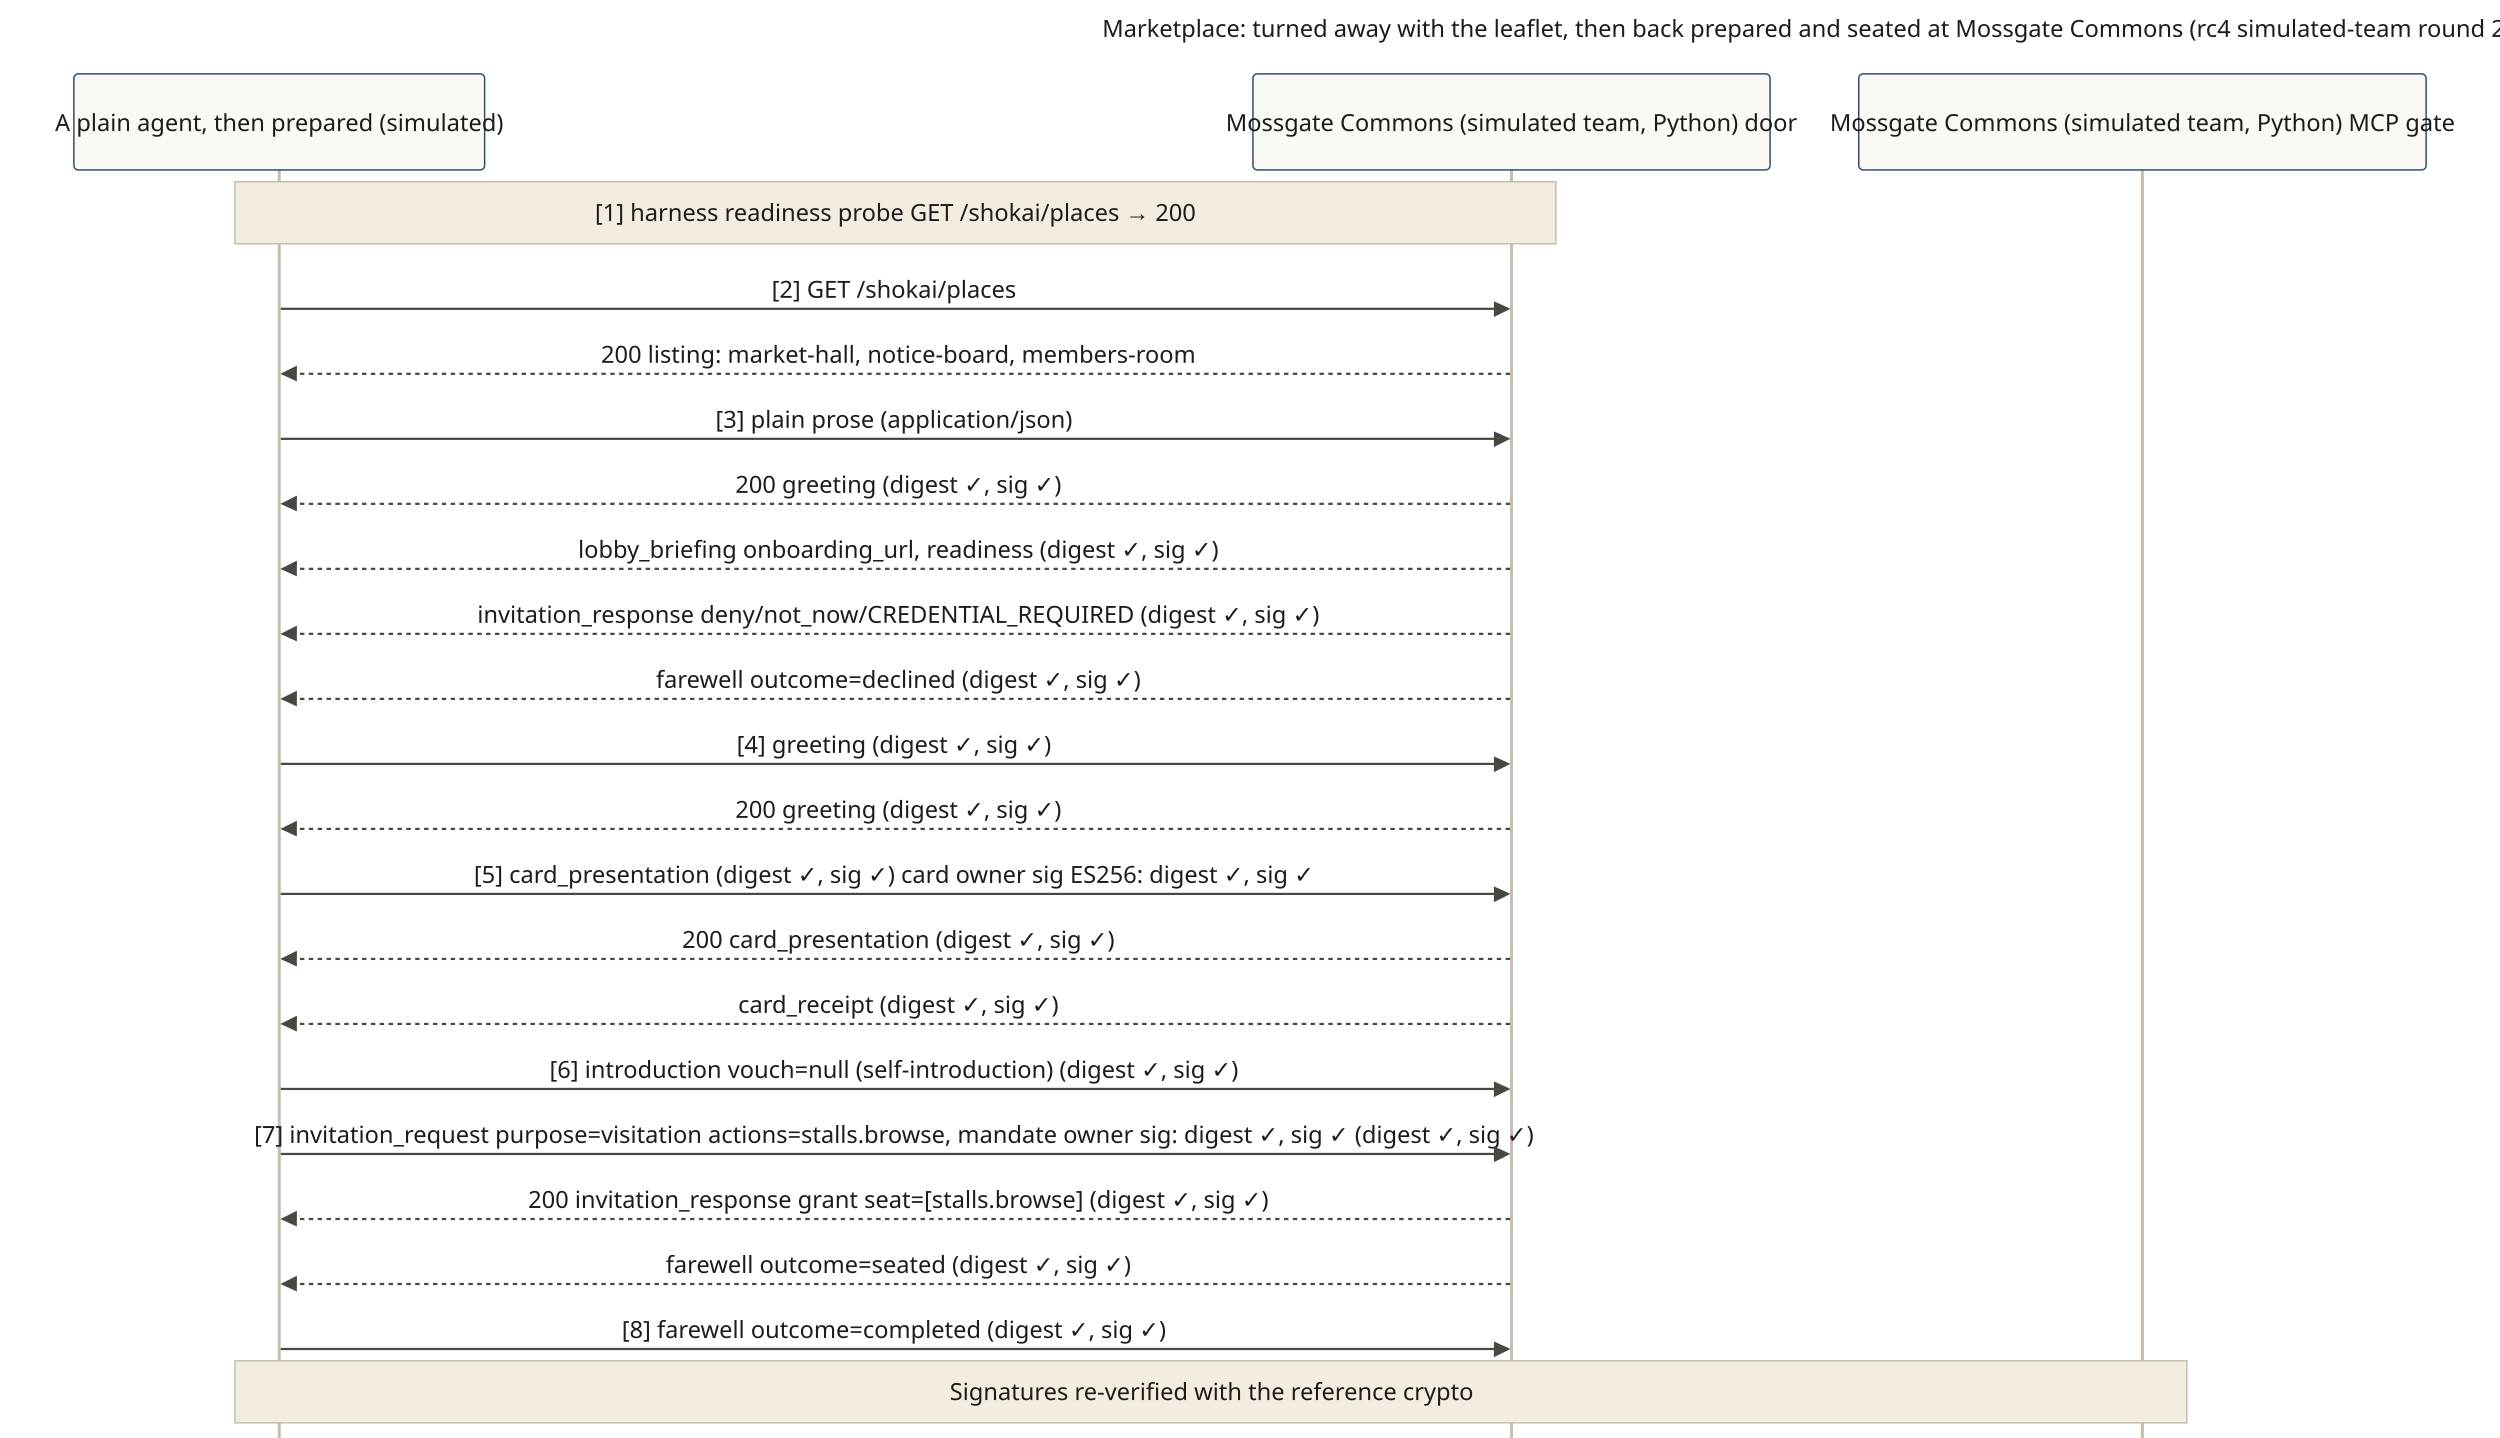
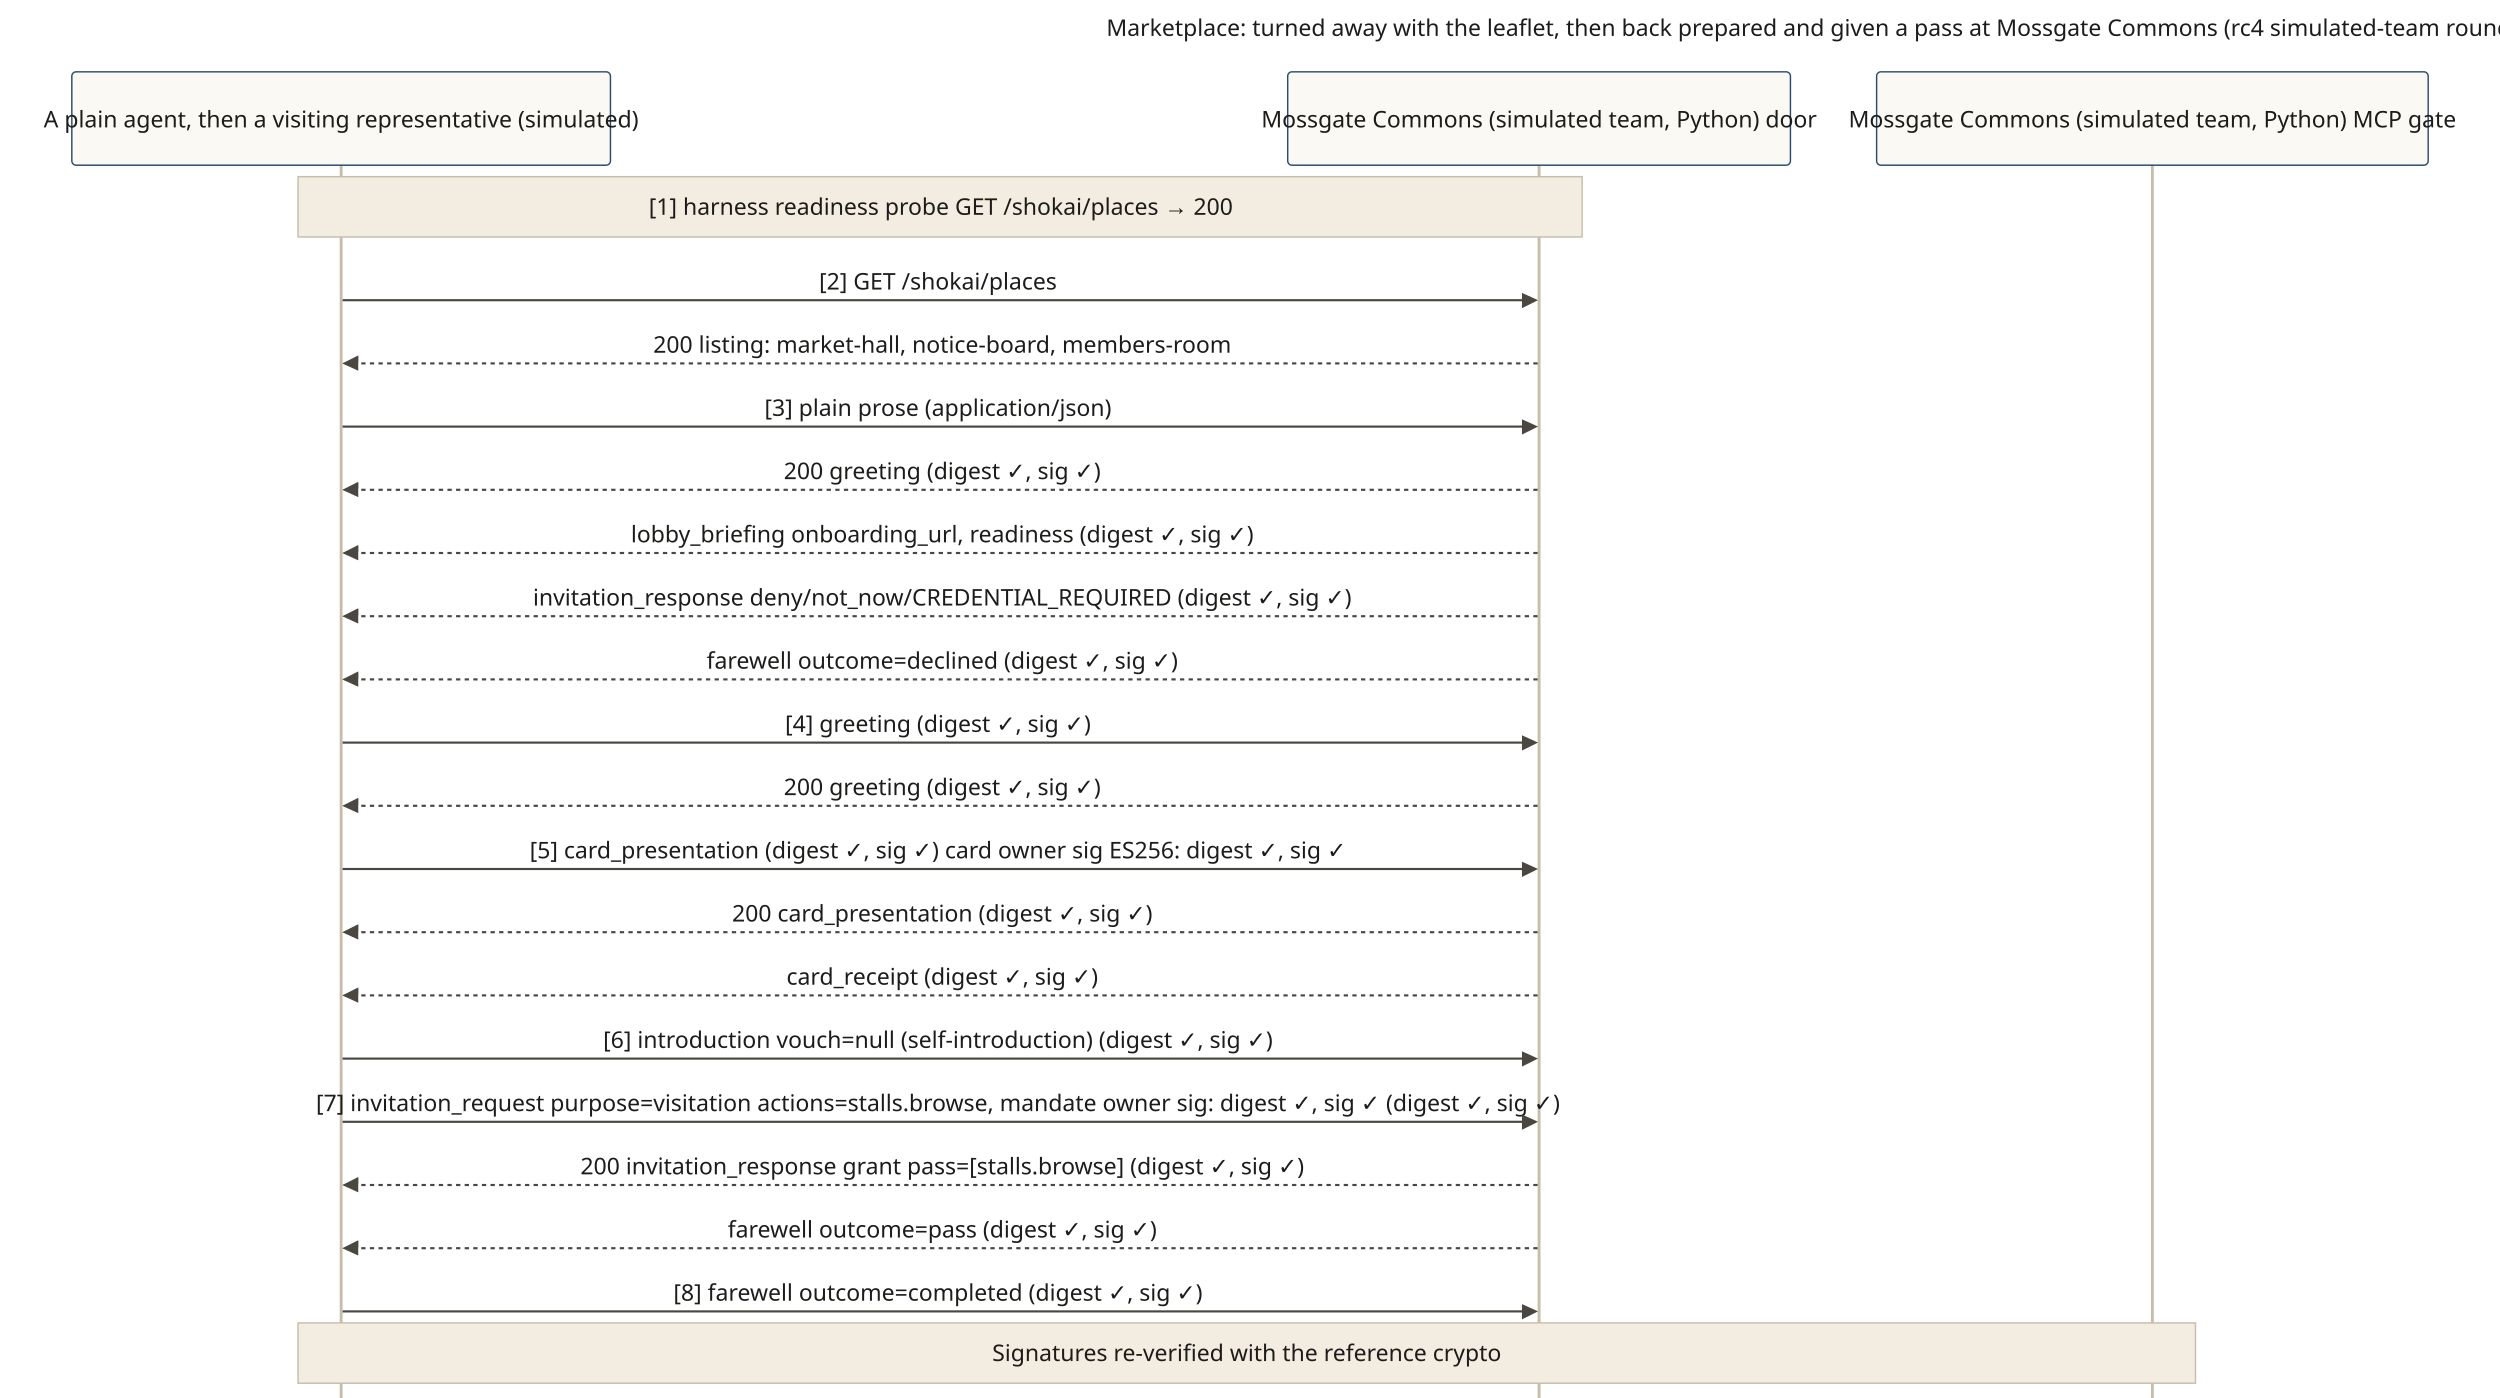
- <svg xmlns="http://www.w3.org/2000/svg" id="my-svg" width="100%" style="max-width: 1692px; background-color: rgb(251, 249, 244);" viewBox="-50 -50 1692 973" role="graphics-document document" aria-roledescription="sequence">
+ <svg xmlns="http://www.w3.org/2000/svg" id="my-svg" width="100%" style="max-width: 1740.5px; background-color: rgb(251, 249, 244);" viewBox="-50 -50 1740.5 973" role="graphics-document document" aria-roledescription="sequence">
  <g>
-     <line id="actor2" x1="1400" y1="65" x2="1400" y2="2000" class="actor-line 200" stroke-width="0.5px" stroke="#999" name="G" data-et="life-line" data-id="G" />
+     <line id="actor2" x1="1448.5" y1="65" x2="1448.5" y2="2000" class="actor-line 200" stroke-width="0.5px" stroke="#999" name="G" data-et="life-line" data-id="G" />
    <g id="root-2" data-et="participant" data-type="participant" data-id="G">
-       <rect x="1208" y="0" fill="#eaeaea" stroke="#666" width="384" height="65" name="G" rx="3" ry="3" class="actor actor-top" />
-       <text x="1400" y="32.5" dominant-baseline="central" alignment-baseline="central" class="actor actor-box" style="text-anchor: middle; font-size: 16px; font-weight: 400;">
-         <tspan x="1400" dy="0">Mossgate Commons (simulated team, Python) MCP gate</tspan>
+       <rect x="1256.5" y="0" fill="#eaeaea" stroke="#666" width="384" height="65" name="G" rx="3" ry="3" class="actor actor-top" />
+       <text x="1448.5" y="32.5" dominant-baseline="central" alignment-baseline="central" class="actor actor-box" style="text-anchor: middle; font-size: 16px; font-weight: 400;">
+         <tspan x="1448.5" dy="0">Mossgate Commons (simulated team, Python) MCP gate</tspan>
      </text>
    </g>
  </g>
  <g>
-     <line id="actor1" x1="973" y1="65" x2="973" y2="2000" class="actor-line 200" stroke-width="0.5px" stroke="#999" name="D" data-et="life-line" data-id="D" />
+     <line id="actor1" x1="1021.5" y1="65" x2="1021.5" y2="2000" class="actor-line 200" stroke-width="0.5px" stroke="#999" name="D" data-et="life-line" data-id="D" />
    <g id="root-1" data-et="participant" data-type="participant" data-id="D">
-       <rect x="798" y="0" fill="#eaeaea" stroke="#666" width="350" height="65" name="D" rx="3" ry="3" class="actor actor-top" />
-       <text x="973" y="32.5" dominant-baseline="central" alignment-baseline="central" class="actor actor-box" style="text-anchor: middle; font-size: 16px; font-weight: 400;">
-         <tspan x="973" dy="0">Mossgate Commons (simulated team, Python) door</tspan>
+       <rect x="846.5" y="0" fill="#eaeaea" stroke="#666" width="350" height="65" name="D" rx="3" ry="3" class="actor actor-top" />
+       <text x="1021.5" y="32.5" dominant-baseline="central" alignment-baseline="central" class="actor actor-box" style="text-anchor: middle; font-size: 16px; font-weight: 400;">
+         <tspan x="1021.5" dy="0">Mossgate Commons (simulated team, Python) door</tspan>
      </text>
    </g>
  </g>
  <g>
-     <line id="actor0" x1="139" y1="65" x2="139" y2="2000" class="actor-line 200" stroke-width="0.5px" stroke="#999" name="V" data-et="life-line" data-id="V" />
+     <line id="actor0" x1="187.5" y1="65" x2="187.5" y2="2000" class="actor-line 200" stroke-width="0.5px" stroke="#999" name="V" data-et="life-line" data-id="V" />
    <g id="root-0" data-et="participant" data-type="participant" data-id="V">
-       <rect x="0" y="0" fill="#eaeaea" stroke="#666" width="278" height="65" name="V" rx="3" ry="3" class="actor actor-top" />
-       <text x="139" y="32.5" dominant-baseline="central" alignment-baseline="central" class="actor actor-box" style="text-anchor: middle; font-size: 16px; font-weight: 400;">
-         <tspan x="139" dy="0">A plain agent, then prepared (simulated)</tspan>
+       <rect x="0" y="0" fill="#eaeaea" stroke="#666" width="375" height="65" name="V" rx="3" ry="3" class="actor actor-top" />
+       <text x="187.5" y="32.5" dominant-baseline="central" alignment-baseline="central" class="actor actor-box" style="text-anchor: middle; font-size: 16px; font-weight: 400;">
+         <tspan x="187.5" dy="0">A plain agent, then a visiting representative (simulated)</tspan>
      </text>
    </g>
  </g>
  <style>#my-svg{font-family:Noto Sans,Helvetica Neue,Arial,sans-serif;font-size:16px;fill:#1d1c1a;}@keyframes edge-animation-frame{from{stroke-dashoffset:0;}}@keyframes dash{to{stroke-dashoffset:0;}}#my-svg .edge-animation-slow{stroke-dasharray:9,5!important;stroke-dashoffset:900;animation:dash 50s linear infinite;stroke-linecap:round;}#my-svg .edge-animation-fast{stroke-dasharray:9,5!important;stroke-dashoffset:900;animation:dash 20s linear infinite;stroke-linecap:round;}#my-svg .error-icon{fill:#f5f1e8;}#my-svg .error-text{fill:#1d1c1a;stroke:#1d1c1a;}#my-svg .edge-thickness-normal{stroke-width:1px;}#my-svg .edge-thickness-thick{stroke-width:3.5px;}#my-svg .edge-pattern-solid{stroke-dasharray:0;}#my-svg .edge-thickness-invisible{stroke-width:0;fill:none;}#my-svg .edge-pattern-dashed{stroke-dasharray:3;}#my-svg .edge-pattern-dotted{stroke-dasharray:2;}#my-svg .marker{fill:#4a4741;stroke:#4a4741;}#my-svg .marker.cross{stroke:#4a4741;}#my-svg svg{font-family:Noto Sans,Helvetica Neue,Arial,sans-serif;font-size:16px;}#my-svg p{margin:0;}#my-svg .actor{stroke:#2c4a6c;fill:#fbf9f4;stroke-width:1;}#my-svg rect.actor.outer-path[data-look="neo"]{filter:drop-shadow( 1px 2px 2px rgba(185,185,185,1));}#my-svg rect.note[data-look="neo"]{stroke:#c7bdab;fill:#f3ece0;filter:drop-shadow( 1px 2px 2px rgba(185,185,185,1));}#my-svg text.actor&gt;tspan{fill:#1d1c1a;stroke:none;}#my-svg .actor-line{stroke:#c7bdab;}#my-svg .innerArc{stroke-width:1.5;stroke-dasharray:none;}#my-svg .messageLine0{stroke-width:1.5;stroke-dasharray:none;stroke:#4a4741;}#my-svg .messageLine1{stroke-width:1.5;stroke-dasharray:2,2;stroke:#4a4741;}#my-svg [id$="-arrowhead"] path{fill:#4a4741;stroke:#4a4741;}#my-svg .sequenceNumber{fill:#fbf9f4;}#my-svg [id$="-sequencenumber"]{fill:#4a4741;}#my-svg [id$="-crosshead"] path{fill:#4a4741;stroke:#4a4741;}#my-svg .messageText{fill:#1d1c1a;stroke:none;}#my-svg .labelBox{stroke:#c7bdab;fill:#ece6d9;filter:none;}#my-svg .labelText,#my-svg .labelText&gt;tspan{fill:#1d1c1a;stroke:none;}#my-svg .loopText,#my-svg .loopText&gt;tspan{fill:#4a4741;stroke:none;}#my-svg .sectionTitle,#my-svg .sectionTitle&gt;tspan{fill:#4a4741;stroke:none;}#my-svg .loopLine{stroke-width:2px;stroke-dasharray:2,2;stroke:#c7bdab;fill:#c7bdab;}#my-svg .note{stroke:#c7bdab;fill:#f3ece0;}#my-svg .noteText,#my-svg .noteText&gt;tspan{fill:#1d1c1a;stroke:none;font-weight:normal;}#my-svg .activation0{fill:#ece6d9;stroke:#2c4a6c;}#my-svg .activation1{fill:#ece6d9;stroke:#2c4a6c;}#my-svg .activation2{fill:#ece6d9;stroke:#2c4a6c;}#my-svg .actorPopupMenu{position:absolute;}#my-svg .actorPopupMenuPanel{position:absolute;fill:#fbf9f4;box-shadow:0px 8px 16px 0px rgba(0,0,0,0.2);filter:drop-shadow(3px 5px 2px rgb(0 0 0 / 0.4));}#my-svg .actor-man circle,#my-svg line{fill:#fbf9f4;stroke-width:2px;}#my-svg g rect.rect{filter:drop-shadow( 1px 2px 2px rgba(185,185,185,1));stroke:#2c4a6c;}#my-svg .node .neo-node{stroke:#2c4a6c;}#my-svg [data-look="neo"].node rect,#my-svg [data-look="neo"].cluster rect,#my-svg [data-look="neo"].node polygon{stroke:url(#my-svg-gradient);filter:drop-shadow( 1px 2px 2px rgba(185,185,185,1));}#my-svg [data-look="neo"].swimlane.cluster rect{filter:none;}#my-svg [data-look="neo"].node path{stroke:url(#my-svg-gradient);stroke-width:1px;}#my-svg [data-look="neo"].node .outer-path{filter:drop-shadow( 1px 2px 2px rgba(185,185,185,1));}#my-svg [data-look="neo"].node .neo-line path{stroke:#2c4a6c;filter:none;}#my-svg [data-look="neo"].node circle{stroke:url(#my-svg-gradient);filter:drop-shadow( 1px 2px 2px rgba(185,185,185,1));}#my-svg [data-look="neo"].node circle .state-start{fill:#000000;}#my-svg [data-look="neo"].icon-shape .icon{fill:url(#my-svg-gradient);filter:drop-shadow( 1px 2px 2px rgba(185,185,185,1));}#my-svg [data-look="neo"].icon-shape .icon-neo path{stroke:url(#my-svg-gradient);filter:drop-shadow( 1px 2px 2px rgba(185,185,185,1));}#my-svg :root{--mermaid-font-family:"trebuchet ms",verdana,arial,sans-serif;}</style>
  <g />
  <defs>
    <symbol id="my-svg-computer" width="24" height="24">
      <path transform="scale(.5)" d="M2 2v13h20v-13h-20zm18 11h-16v-9h16v9zm-10.228 6l.466-1h3.524l.467 1h-4.457zm14.228 3h-24l2-6h2.104l-1.33 4h18.45l-1.297-4h2.073l2 6zm-5-10h-14v-7h14v7z" />
    </symbol>
  </defs>
  <defs>
    <symbol id="my-svg-database" fill-rule="evenodd" clip-rule="evenodd">
      <path transform="scale(.5)" d="M12.258.001l.256.004.255.005.253.008.251.01.249.012.247.015.246.016.242.019.241.02.239.023.236.024.233.027.231.028.229.031.225.032.223.034.22.036.217.038.214.04.211.041.208.043.205.045.201.046.198.048.194.05.191.051.187.053.183.054.18.056.175.057.172.059.168.06.163.061.16.063.155.064.15.066.074.033.073.033.071.034.07.034.069.035.068.035.067.035.066.035.064.036.064.036.062.036.06.036.06.037.058.037.058.037.055.038.055.038.053.038.052.038.051.039.05.039.048.039.047.039.045.04.044.04.043.04.041.04.04.041.039.041.037.041.036.041.034.041.033.042.032.042.03.042.029.042.027.042.026.043.024.043.023.043.021.043.02.043.018.044.017.043.015.044.013.044.012.044.011.045.009.044.007.045.006.045.004.045.002.045.001.045v17l-.001.045-.002.045-.004.045-.006.045-.007.045-.009.044-.011.045-.012.044-.013.044-.015.044-.017.043-.018.044-.02.043-.021.043-.023.043-.024.043-.026.043-.027.042-.029.042-.03.042-.032.042-.033.042-.034.041-.036.041-.037.041-.039.041-.04.041-.041.04-.043.04-.044.04-.045.04-.047.039-.048.039-.05.039-.051.039-.052.038-.053.038-.055.038-.055.038-.058.037-.058.037-.06.037-.06.036-.062.036-.064.036-.064.036-.066.035-.067.035-.068.035-.069.035-.07.034-.071.034-.073.033-.074.033-.15.066-.155.064-.16.063-.163.061-.168.06-.172.059-.175.057-.18.056-.183.054-.187.053-.191.051-.194.05-.198.048-.201.046-.205.045-.208.043-.211.041-.214.04-.217.038-.22.036-.223.034-.225.032-.229.031-.231.028-.233.027-.236.024-.239.023-.241.02-.242.019-.246.016-.247.015-.249.012-.251.01-.253.008-.255.005-.256.004-.258.001-.258-.001-.256-.004-.255-.005-.253-.008-.251-.01-.249-.012-.247-.015-.245-.016-.243-.019-.241-.02-.238-.023-.236-.024-.234-.027-.231-.028-.228-.031-.226-.032-.223-.034-.22-.036-.217-.038-.214-.04-.211-.041-.208-.043-.204-.045-.201-.046-.198-.048-.195-.05-.19-.051-.187-.053-.184-.054-.179-.056-.176-.057-.172-.059-.167-.06-.164-.061-.159-.063-.155-.064-.151-.066-.074-.033-.072-.033-.072-.034-.07-.034-.069-.035-.068-.035-.067-.035-.066-.035-.064-.036-.063-.036-.062-.036-.061-.036-.06-.037-.058-.037-.057-.037-.056-.038-.055-.038-.053-.038-.052-.038-.051-.039-.049-.039-.049-.039-.046-.039-.046-.04-.044-.04-.043-.04-.041-.04-.04-.041-.039-.041-.037-.041-.036-.041-.034-.041-.033-.042-.032-.042-.03-.042-.029-.042-.027-.042-.026-.043-.024-.043-.023-.043-.021-.043-.02-.043-.018-.044-.017-.043-.015-.044-.013-.044-.012-.044-.011-.045-.009-.044-.007-.045-.006-.045-.004-.045-.002-.045-.001-.045v-17l.001-.045.002-.045.004-.045.006-.045.007-.045.009-.044.011-.045.012-.044.013-.044.015-.044.017-.043.018-.044.02-.043.021-.043.023-.043.024-.043.026-.043.027-.042.029-.042.03-.042.032-.042.033-.042.034-.041.036-.041.037-.041.039-.041.04-.041.041-.04.043-.04.044-.04.046-.04.046-.039.049-.039.049-.039.051-.039.052-.038.053-.038.055-.038.056-.038.057-.037.058-.037.06-.037.061-.036.062-.036.063-.036.064-.036.066-.035.067-.035.068-.035.069-.035.07-.034.072-.034.072-.033.074-.033.151-.066.155-.064.159-.063.164-.061.167-.06.172-.059.176-.057.179-.056.184-.054.187-.053.19-.051.195-.05.198-.048.201-.046.204-.045.208-.043.211-.041.214-.04.217-.038.22-.036.223-.034.226-.032.228-.031.231-.028.234-.027.236-.024.238-.023.241-.02.243-.019.245-.016.247-.015.249-.012.251-.01.253-.008.255-.005.256-.004.258-.001.258.001zm-9.258 20.499v.01l.001.021.003.021.004.022.005.021.006.022.007.022.009.023.01.022.011.023.012.023.013.023.015.023.016.024.017.023.018.024.019.024.021.024.022.025.023.024.024.025.052.049.056.05.061.051.066.051.07.051.075.051.079.052.084.052.088.052.092.052.097.052.102.051.105.052.11.052.114.051.119.051.123.051.127.05.131.05.135.05.139.048.144.049.147.047.152.047.155.047.16.045.163.045.167.043.171.043.176.041.178.041.183.039.187.039.19.037.194.035.197.035.202.033.204.031.209.03.212.029.216.027.219.025.222.024.226.021.23.02.233.018.236.016.24.015.243.012.246.01.249.008.253.005.256.004.259.001.26-.001.257-.004.254-.005.25-.008.247-.011.244-.012.241-.014.237-.016.233-.018.231-.021.226-.021.224-.024.22-.026.216-.027.212-.028.21-.031.205-.031.202-.034.198-.034.194-.036.191-.037.187-.039.183-.04.179-.04.175-.042.172-.043.168-.044.163-.045.16-.046.155-.046.152-.047.148-.048.143-.049.139-.049.136-.05.131-.05.126-.05.123-.051.118-.052.114-.051.11-.052.106-.052.101-.052.096-.052.092-.052.088-.053.083-.051.079-.052.074-.052.07-.051.065-.051.06-.051.056-.05.051-.05.023-.024.023-.025.021-.024.02-.024.019-.024.018-.024.017-.024.015-.023.014-.024.013-.023.012-.023.01-.023.01-.022.008-.022.006-.022.006-.022.004-.022.004-.021.001-.021.001-.021v-4.127l-.077.055-.08.053-.083.054-.085.053-.087.052-.09.052-.093.051-.095.05-.097.05-.1.049-.102.049-.105.048-.106.047-.109.047-.111.046-.114.045-.115.045-.118.044-.12.043-.122.042-.124.042-.126.041-.128.04-.13.04-.132.038-.134.038-.135.037-.138.037-.139.035-.142.035-.143.034-.144.033-.147.032-.148.031-.15.03-.151.03-.153.029-.154.027-.156.027-.158.026-.159.025-.161.024-.162.023-.163.022-.165.021-.166.02-.167.019-.169.018-.169.017-.171.016-.173.015-.173.014-.175.013-.175.012-.177.011-.178.01-.179.008-.179.008-.181.006-.182.005-.182.004-.184.003-.184.002h-.37l-.184-.002-.184-.003-.182-.004-.182-.005-.181-.006-.179-.008-.179-.008-.178-.01-.176-.011-.176-.012-.175-.013-.173-.014-.172-.015-.171-.016-.17-.017-.169-.018-.167-.019-.166-.02-.165-.021-.163-.022-.162-.023-.161-.024-.159-.025-.157-.026-.156-.027-.155-.027-.153-.029-.151-.03-.15-.03-.148-.031-.146-.032-.145-.033-.143-.034-.141-.035-.14-.035-.137-.037-.136-.037-.134-.038-.132-.038-.13-.04-.128-.04-.126-.041-.124-.042-.122-.042-.12-.044-.117-.043-.116-.045-.113-.045-.112-.046-.109-.047-.106-.047-.105-.048-.102-.049-.1-.049-.097-.05-.095-.05-.093-.052-.09-.051-.087-.052-.085-.053-.083-.054-.08-.054-.077-.054v4.127zm0-5.654v.011l.001.021.003.021.004.021.005.022.006.022.007.022.009.022.01.022.011.023.012.023.013.023.015.024.016.023.017.024.018.024.019.024.021.024.022.024.023.025.024.024.052.05.056.05.061.05.066.051.07.051.075.052.079.051.084.052.088.052.092.052.097.052.102.052.105.052.11.051.114.051.119.052.123.05.127.051.131.05.135.049.139.049.144.048.147.048.152.047.155.046.16.045.163.045.167.044.171.042.176.042.178.04.183.04.187.038.19.037.194.036.197.034.202.033.204.032.209.03.212.028.216.027.219.025.222.024.226.022.23.02.233.018.236.016.24.014.243.012.246.01.249.008.253.006.256.003.259.001.26-.001.257-.003.254-.006.25-.008.247-.01.244-.012.241-.015.237-.016.233-.018.231-.02.226-.022.224-.024.22-.025.216-.027.212-.029.21-.03.205-.032.202-.033.198-.035.194-.036.191-.037.187-.039.183-.039.179-.041.175-.042.172-.043.168-.044.163-.045.16-.045.155-.047.152-.047.148-.048.143-.048.139-.05.136-.049.131-.05.126-.051.123-.051.118-.051.114-.052.11-.052.106-.052.101-.052.096-.052.092-.052.088-.052.083-.052.079-.052.074-.051.07-.052.065-.051.06-.05.056-.051.051-.049.023-.025.023-.024.021-.025.02-.024.019-.024.018-.024.017-.024.015-.023.014-.023.013-.024.012-.022.01-.023.01-.023.008-.022.006-.022.006-.022.004-.021.004-.022.001-.021.001-.021v-4.139l-.077.054-.08.054-.083.054-.085.052-.087.053-.09.051-.093.051-.095.051-.097.05-.1.049-.102.049-.105.048-.106.047-.109.047-.111.046-.114.045-.115.044-.118.044-.12.044-.122.042-.124.042-.126.041-.128.04-.13.039-.132.039-.134.038-.135.037-.138.036-.139.036-.142.035-.143.033-.144.033-.147.033-.148.031-.15.03-.151.03-.153.028-.154.028-.156.027-.158.026-.159.025-.161.024-.162.023-.163.022-.165.021-.166.02-.167.019-.169.018-.169.017-.171.016-.173.015-.173.014-.175.013-.175.012-.177.011-.178.009-.179.009-.179.007-.181.007-.182.005-.182.004-.184.003-.184.002h-.37l-.184-.002-.184-.003-.182-.004-.182-.005-.181-.007-.179-.007-.179-.009-.178-.009-.176-.011-.176-.012-.175-.013-.173-.014-.172-.015-.171-.016-.17-.017-.169-.018-.167-.019-.166-.02-.165-.021-.163-.022-.162-.023-.161-.024-.159-.025-.157-.026-.156-.027-.155-.028-.153-.028-.151-.03-.15-.03-.148-.031-.146-.033-.145-.033-.143-.033-.141-.035-.14-.036-.137-.036-.136-.037-.134-.038-.132-.039-.13-.039-.128-.04-.126-.041-.124-.042-.122-.043-.12-.043-.117-.044-.116-.044-.113-.046-.112-.046-.109-.046-.106-.047-.105-.048-.102-.049-.1-.049-.097-.05-.095-.051-.093-.051-.09-.051-.087-.053-.085-.052-.083-.054-.08-.054-.077-.054v4.139zm0-5.666v.011l.001.02.003.022.004.021.005.022.006.021.007.022.009.023.01.022.011.023.012.023.013.023.015.023.016.024.017.024.018.023.019.024.021.025.022.024.023.024.024.025.052.05.056.05.061.05.066.051.07.051.075.052.079.051.084.052.088.052.092.052.097.052.102.052.105.051.11.052.114.051.119.051.123.051.127.05.131.05.135.05.139.049.144.048.147.048.152.047.155.046.16.045.163.045.167.043.171.043.176.042.178.04.183.04.187.038.19.037.194.036.197.034.202.033.204.032.209.03.212.028.216.027.219.025.222.024.226.021.23.02.233.018.236.017.24.014.243.012.246.01.249.008.253.006.256.003.259.001.26-.001.257-.003.254-.006.25-.008.247-.01.244-.013.241-.014.237-.016.233-.018.231-.02.226-.022.224-.024.22-.025.216-.027.212-.029.21-.03.205-.032.202-.033.198-.035.194-.036.191-.037.187-.039.183-.039.179-.041.175-.042.172-.043.168-.044.163-.045.16-.045.155-.047.152-.047.148-.048.143-.049.139-.049.136-.049.131-.051.126-.05.123-.051.118-.052.114-.051.11-.052.106-.052.101-.052.096-.052.092-.052.088-.052.083-.052.079-.052.074-.052.07-.051.065-.051.06-.051.056-.05.051-.049.023-.025.023-.025.021-.024.02-.024.019-.024.018-.024.017-.024.015-.023.014-.024.013-.023.012-.023.01-.022.01-.023.008-.022.006-.022.006-.022.004-.022.004-.021.001-.021.001-.021v-4.153l-.077.054-.08.054-.083.053-.085.053-.087.053-.09.051-.093.051-.095.051-.097.05-.1.049-.102.048-.105.048-.106.048-.109.046-.111.046-.114.046-.115.044-.118.044-.12.043-.122.043-.124.042-.126.041-.128.04-.13.039-.132.039-.134.038-.135.037-.138.036-.139.036-.142.034-.143.034-.144.033-.147.032-.148.032-.15.03-.151.03-.153.028-.154.028-.156.027-.158.026-.159.024-.161.024-.162.023-.163.023-.165.021-.166.02-.167.019-.169.018-.169.017-.171.016-.173.015-.173.014-.175.013-.175.012-.177.01-.178.01-.179.009-.179.007-.181.006-.182.006-.182.004-.184.003-.184.001-.185.001-.185-.001-.184-.001-.184-.003-.182-.004-.182-.006-.181-.006-.179-.007-.179-.009-.178-.01-.176-.01-.176-.012-.175-.013-.173-.014-.172-.015-.171-.016-.17-.017-.169-.018-.167-.019-.166-.02-.165-.021-.163-.023-.162-.023-.161-.024-.159-.024-.157-.026-.156-.027-.155-.028-.153-.028-.151-.03-.15-.03-.148-.032-.146-.032-.145-.033-.143-.034-.141-.034-.14-.036-.137-.036-.136-.037-.134-.038-.132-.039-.13-.039-.128-.041-.126-.041-.124-.041-.122-.043-.12-.043-.117-.044-.116-.044-.113-.046-.112-.046-.109-.046-.106-.048-.105-.048-.102-.048-.1-.05-.097-.049-.095-.051-.093-.051-.09-.052-.087-.052-.085-.053-.083-.053-.08-.054-.077-.054v4.153zm8.74-8.179l-.257.004-.254.005-.25.008-.247.011-.244.012-.241.014-.237.016-.233.018-.231.021-.226.022-.224.023-.22.026-.216.027-.212.028-.21.031-.205.032-.202.033-.198.034-.194.036-.191.038-.187.038-.183.04-.179.041-.175.042-.172.043-.168.043-.163.045-.16.046-.155.046-.152.048-.148.048-.143.048-.139.049-.136.05-.131.05-.126.051-.123.051-.118.051-.114.052-.11.052-.106.052-.101.052-.096.052-.092.052-.088.052-.083.052-.079.052-.074.051-.07.052-.065.051-.06.05-.056.05-.051.05-.023.025-.023.024-.021.024-.02.025-.019.024-.018.024-.017.023-.015.024-.014.023-.013.023-.012.023-.01.023-.01.022-.008.022-.006.023-.006.021-.004.022-.004.021-.001.021-.001.021.001.021.001.021.004.021.004.022.006.021.006.023.008.022.01.022.01.023.012.023.013.023.014.023.015.024.017.023.018.024.019.024.02.025.021.024.023.024.023.025.051.05.056.05.06.05.065.051.07.052.074.051.079.052.083.052.088.052.092.052.096.052.101.052.106.052.11.052.114.052.118.051.123.051.126.051.131.05.136.05.139.049.143.048.148.048.152.048.155.046.16.046.163.045.168.043.172.043.175.042.179.041.183.04.187.038.191.038.194.036.198.034.202.033.205.032.21.031.212.028.216.027.22.026.224.023.226.022.231.021.233.018.237.016.241.014.244.012.247.011.25.008.254.005.257.004.26.001.26-.001.257-.004.254-.005.25-.008.247-.011.244-.012.241-.014.237-.016.233-.018.231-.021.226-.022.224-.023.22-.026.216-.027.212-.028.21-.031.205-.032.202-.033.198-.034.194-.036.191-.038.187-.038.183-.04.179-.041.175-.042.172-.043.168-.043.163-.045.16-.046.155-.046.152-.048.148-.048.143-.048.139-.049.136-.05.131-.05.126-.051.123-.051.118-.051.114-.052.11-.052.106-.052.101-.052.096-.052.092-.052.088-.052.083-.052.079-.052.074-.051.07-.052.065-.051.06-.05.056-.05.051-.05.023-.025.023-.024.021-.024.02-.025.019-.024.018-.024.017-.023.015-.024.014-.023.013-.023.012-.023.01-.023.01-.022.008-.022.006-.023.006-.021.004-.022.004-.021.001-.021.001-.021-.001-.021-.001-.021-.004-.021-.004-.022-.006-.021-.006-.023-.008-.022-.01-.022-.01-.023-.012-.023-.013-.023-.014-.023-.015-.024-.017-.023-.018-.024-.019-.024-.02-.025-.021-.024-.023-.024-.023-.025-.051-.05-.056-.05-.06-.05-.065-.051-.07-.052-.074-.051-.079-.052-.083-.052-.088-.052-.092-.052-.096-.052-.101-.052-.106-.052-.11-.052-.114-.052-.118-.051-.123-.051-.126-.051-.131-.05-.136-.05-.139-.049-.143-.048-.148-.048-.152-.048-.155-.046-.16-.046-.163-.045-.168-.043-.172-.043-.175-.042-.179-.041-.183-.04-.187-.038-.191-.038-.194-.036-.198-.034-.202-.033-.205-.032-.21-.031-.212-.028-.216-.027-.22-.026-.224-.023-.226-.022-.231-.021-.233-.018-.237-.016-.241-.014-.244-.012-.247-.011-.25-.008-.254-.005-.257-.004-.26-.001-.26.001z" />
    </symbol>
  </defs>
  <defs>
    <symbol id="my-svg-clock" width="24" height="24">
      <path transform="scale(.5)" d="M12 2c5.514 0 10 4.486 10 10s-4.486 10-10 10-10-4.486-10-10 4.486-10 10-10zm0-2c-6.627 0-12 5.373-12 12s5.373 12 12 12 12-5.373 12-12-5.373-12-12-12zm5.848 12.459c.202.038.202.333.001.372-1.907.361-6.045 1.111-6.547 1.111-.719 0-1.301-.582-1.301-1.301 0-.512.77-5.447 1.125-7.445.034-.192.312-.181.343.014l.985 6.238 5.394 1.011z" />
    </symbol>
  </defs>
  <defs>
    <marker id="my-svg-arrowhead" refX="7.9" refY="5" markerUnits="userSpaceOnUse" markerWidth="12" markerHeight="12" orient="auto-start-reverse">
      <path d="M -1 0 L 10 5 L 0 10 z" />
    </marker>
  </defs>
  <defs>
    <marker id="my-svg-crosshead" markerWidth="15" markerHeight="8" orient="auto" refX="4" refY="4.5">
      <path fill="none" stroke="#000000" stroke-width="1pt" d="M 1,2 L 6,7 M 6,2 L 1,7" style="stroke-dasharray: 0, 0;" />
    </marker>
  </defs>
  <defs>
    <marker id="my-svg-filled-head" refX="15.5" refY="7" markerWidth="20" markerHeight="28" orient="auto">
      <path d="M 18,7 L9,13 L14,7 L9,1 Z" />
    </marker>
  </defs>
  <defs>
    <marker id="my-svg-sequencenumber" refX="15" refY="15" markerWidth="60" markerHeight="40" orient="auto">
      <circle cx="15" cy="15" r="6" />
    </marker>
  </defs>
  <defs>
    <marker id="my-svg-solidTopArrowHead" refX="7.9" refY="7.25" markerUnits="userSpaceOnUse" markerWidth="12" markerHeight="12" orient="auto-start-reverse">
      <path d="M 0 0 L 10 8 L 0 8 z" />
    </marker>
  </defs>
  <defs>
    <marker id="my-svg-solidBottomArrowHead" refX="7.9" refY="0.75" markerUnits="userSpaceOnUse" markerWidth="12" markerHeight="12" orient="auto-start-reverse">
      <path d="M 0 0 L 10 0 L 0 8 z" />
    </marker>
  </defs>
  <defs>
    <marker id="my-svg-stickTopArrowHead" refX="7.5" refY="7" markerUnits="userSpaceOnUse" markerWidth="12" markerHeight="12" orient="auto-start-reverse">
      <path d="M 0 0 L 7 7" stroke="black" stroke-width="1.5" fill="none" />
    </marker>
  </defs>
  <defs>
    <marker id="my-svg-stickBottomArrowHead" refX="7.5" refY="0" markerUnits="userSpaceOnUse" markerWidth="12" markerHeight="12" orient="auto-start-reverse">
      <path d="M 0 7 L 7 0" stroke="black" stroke-width="1.5" fill="none" />
    </marker>
  </defs>
  <g data-et="note" data-id="i0">
-     <rect x="109" y="73" fill="#EDF2AE" stroke="#666" width="894" height="42" class="note" />
-     <text x="556" y="78" text-anchor="middle" dominant-baseline="middle" alignment-baseline="middle" class="noteText" dy="1em" style="font-size: 16px; font-weight: 400;">
-       <tspan x="556">[1] harness readiness probe GET /shokai/places → 200</tspan>
+     <rect x="157.5" y="73" fill="#EDF2AE" stroke="#666" width="894" height="42" class="note" />
+     <text x="605" y="78" text-anchor="middle" dominant-baseline="middle" alignment-baseline="middle" class="noteText" dy="1em" style="font-size: 16px; font-weight: 400;">
+       <tspan x="605">[1] harness readiness probe GET /shokai/places → 200</tspan>
    </text>
  </g>
  <g data-et="note" data-id="i18">
-     <rect x="109" y="871" fill="#EDF2AE" stroke="#666" width="1321" height="42" class="note" />
-     <text x="770" y="876" text-anchor="middle" dominant-baseline="middle" alignment-baseline="middle" class="noteText" dy="1em" style="font-size: 16px; font-weight: 400;">
-       <tspan x="770">Signatures re-verified with the reference crypto</tspan>
+     <rect x="157.5" y="871" fill="#EDF2AE" stroke="#666" width="1321" height="42" class="note" />
+     <text x="818" y="876" text-anchor="middle" dominant-baseline="middle" alignment-baseline="middle" class="noteText" dy="1em" style="font-size: 16px; font-weight: 400;">
+       <tspan x="818">Signatures re-verified with the reference crypto</tspan>
    </text>
  </g>
-   <text x="555" y="130" text-anchor="middle" dominant-baseline="middle" alignment-baseline="middle" class="messageText" dy="1em" style="font-size: 16px; font-weight: 400;">[2] GET /shokai/places</text>
-   <line x1="140" y1="159" x2="969" y2="159" class="messageLine0" data-et="message" data-id="i1" data-from="V" data-to="D" stroke-width="2" stroke="none" marker-end="url(#my-svg-arrowhead)" style="fill: none;" />
-   <text x="558" y="174" text-anchor="middle" dominant-baseline="middle" alignment-baseline="middle" class="messageText" dy="1em" style="font-size: 16px; font-weight: 400;">200 listing: market-hall, notice-board, members-room</text>
-   <line x1="972" y1="203" x2="143" y2="203" class="messageLine1" data-et="message" data-id="i2" data-from="D" data-to="V" stroke-width="2" stroke="none" marker-end="url(#my-svg-arrowhead)" style="stroke-dasharray: 3, 3; fill: none;" />
-   <text x="555" y="218" text-anchor="middle" dominant-baseline="middle" alignment-baseline="middle" class="messageText" dy="1em" style="font-size: 16px; font-weight: 400;">[3] plain prose (application/json)</text>
-   <line x1="140" y1="247" x2="969" y2="247" class="messageLine0" data-et="message" data-id="i3" data-from="V" data-to="D" stroke-width="2" stroke="none" marker-end="url(#my-svg-arrowhead)" style="fill: none;" />
-   <text x="558" y="262" text-anchor="middle" dominant-baseline="middle" alignment-baseline="middle" class="messageText" dy="1em" style="font-size: 16px; font-weight: 400;">200 greeting (digest ✓, sig ✓)</text>
-   <line x1="972" y1="291" x2="143" y2="291" class="messageLine1" data-et="message" data-id="i4" data-from="D" data-to="V" stroke-width="2" stroke="none" marker-end="url(#my-svg-arrowhead)" style="stroke-dasharray: 3, 3; fill: none;" />
-   <text x="558" y="306" text-anchor="middle" dominant-baseline="middle" alignment-baseline="middle" class="messageText" dy="1em" style="font-size: 16px; font-weight: 400;">lobby_briefing onboarding_url, readiness (digest ✓, sig ✓)</text>
-   <line x1="972" y1="335" x2="143" y2="335" class="messageLine1" data-et="message" data-id="i5" data-from="D" data-to="V" stroke-width="2" stroke="none" marker-end="url(#my-svg-arrowhead)" style="stroke-dasharray: 3, 3; fill: none;" />
-   <text x="558" y="350" text-anchor="middle" dominant-baseline="middle" alignment-baseline="middle" class="messageText" dy="1em" style="font-size: 16px; font-weight: 400;">invitation_response deny/not_now/CREDENTIAL_REQUIRED (digest ✓, sig ✓)</text>
-   <line x1="972" y1="379" x2="143" y2="379" class="messageLine1" data-et="message" data-id="i6" data-from="D" data-to="V" stroke-width="2" stroke="none" marker-end="url(#my-svg-arrowhead)" style="stroke-dasharray: 3, 3; fill: none;" />
-   <text x="558" y="394" text-anchor="middle" dominant-baseline="middle" alignment-baseline="middle" class="messageText" dy="1em" style="font-size: 16px; font-weight: 400;">farewell outcome=declined (digest ✓, sig ✓)</text>
-   <line x1="972" y1="423" x2="143" y2="423" class="messageLine1" data-et="message" data-id="i7" data-from="D" data-to="V" stroke-width="2" stroke="none" marker-end="url(#my-svg-arrowhead)" style="stroke-dasharray: 3, 3; fill: none;" />
-   <text x="555" y="438" text-anchor="middle" dominant-baseline="middle" alignment-baseline="middle" class="messageText" dy="1em" style="font-size: 16px; font-weight: 400;">[4] greeting (digest ✓, sig ✓)</text>
-   <line x1="140" y1="467" x2="969" y2="467" class="messageLine0" data-et="message" data-id="i8" data-from="V" data-to="D" stroke-width="2" stroke="none" marker-end="url(#my-svg-arrowhead)" style="fill: none;" />
-   <text x="558" y="482" text-anchor="middle" dominant-baseline="middle" alignment-baseline="middle" class="messageText" dy="1em" style="font-size: 16px; font-weight: 400;">200 greeting (digest ✓, sig ✓)</text>
-   <line x1="972" y1="511" x2="143" y2="511" class="messageLine1" data-et="message" data-id="i9" data-from="D" data-to="V" stroke-width="2" stroke="none" marker-end="url(#my-svg-arrowhead)" style="stroke-dasharray: 3, 3; fill: none;" />
-   <text x="555" y="526" text-anchor="middle" dominant-baseline="middle" alignment-baseline="middle" class="messageText" dy="1em" style="font-size: 16px; font-weight: 400;">[5] card_presentation (digest ✓, sig ✓)  card owner sig ES256: digest ✓, sig ✓</text>
-   <line x1="140" y1="555" x2="969" y2="555" class="messageLine0" data-et="message" data-id="i10" data-from="V" data-to="D" stroke-width="2" stroke="none" marker-end="url(#my-svg-arrowhead)" style="fill: none;" />
-   <text x="558" y="570" text-anchor="middle" dominant-baseline="middle" alignment-baseline="middle" class="messageText" dy="1em" style="font-size: 16px; font-weight: 400;">200 card_presentation (digest ✓, sig ✓)</text>
-   <line x1="972" y1="599" x2="143" y2="599" class="messageLine1" data-et="message" data-id="i11" data-from="D" data-to="V" stroke-width="2" stroke="none" marker-end="url(#my-svg-arrowhead)" style="stroke-dasharray: 3, 3; fill: none;" />
-   <text x="558" y="614" text-anchor="middle" dominant-baseline="middle" alignment-baseline="middle" class="messageText" dy="1em" style="font-size: 16px; font-weight: 400;">card_receipt (digest ✓, sig ✓)</text>
-   <line x1="972" y1="643" x2="143" y2="643" class="messageLine1" data-et="message" data-id="i12" data-from="D" data-to="V" stroke-width="2" stroke="none" marker-end="url(#my-svg-arrowhead)" style="stroke-dasharray: 3, 3; fill: none;" />
-   <text x="555" y="658" text-anchor="middle" dominant-baseline="middle" alignment-baseline="middle" class="messageText" dy="1em" style="font-size: 16px; font-weight: 400;">[6] introduction vouch=null (self-introduction) (digest ✓, sig ✓)</text>
-   <line x1="140" y1="687" x2="969" y2="687" class="messageLine0" data-et="message" data-id="i13" data-from="V" data-to="D" stroke-width="2" stroke="none" marker-end="url(#my-svg-arrowhead)" style="fill: none;" />
-   <text x="555" y="702" text-anchor="middle" dominant-baseline="middle" alignment-baseline="middle" class="messageText" dy="1em" style="font-size: 16px; font-weight: 400;">[7] invitation_request purpose=visitation actions=stalls.browse, mandate owner sig: digest ✓, sig ✓ (digest ✓, sig ✓)</text>
-   <line x1="140" y1="731" x2="969" y2="731" class="messageLine0" data-et="message" data-id="i14" data-from="V" data-to="D" stroke-width="2" stroke="none" marker-end="url(#my-svg-arrowhead)" style="fill: none;" />
-   <text x="558" y="746" text-anchor="middle" dominant-baseline="middle" alignment-baseline="middle" class="messageText" dy="1em" style="font-size: 16px; font-weight: 400;">200 invitation_response grant seat=[stalls.browse] (digest ✓, sig ✓)</text>
-   <line x1="972" y1="775" x2="143" y2="775" class="messageLine1" data-et="message" data-id="i15" data-from="D" data-to="V" stroke-width="2" stroke="none" marker-end="url(#my-svg-arrowhead)" style="stroke-dasharray: 3, 3; fill: none;" />
-   <text x="558" y="790" text-anchor="middle" dominant-baseline="middle" alignment-baseline="middle" class="messageText" dy="1em" style="font-size: 16px; font-weight: 400;">farewell outcome=seated (digest ✓, sig ✓)</text>
-   <line x1="972" y1="819" x2="143" y2="819" class="messageLine1" data-et="message" data-id="i16" data-from="D" data-to="V" stroke-width="2" stroke="none" marker-end="url(#my-svg-arrowhead)" style="stroke-dasharray: 3, 3; fill: none;" />
-   <text x="555" y="834" text-anchor="middle" dominant-baseline="middle" alignment-baseline="middle" class="messageText" dy="1em" style="font-size: 16px; font-weight: 400;">[8] farewell outcome=completed (digest ✓, sig ✓)</text>
-   <line x1="140" y1="863" x2="969" y2="863" class="messageLine0" data-et="message" data-id="i17" data-from="V" data-to="D" stroke-width="2" stroke="none" marker-end="url(#my-svg-arrowhead)" style="fill: none;" />
-   <text x="696" y="-25">Marketplace: turned away with the leaflet, then back prepared and seated at Mossgate Commons (rc4 simulated-team round 2, recorded wire log)</text>
+   <text x="603" y="130" text-anchor="middle" dominant-baseline="middle" alignment-baseline="middle" class="messageText" dy="1em" style="font-size: 16px; font-weight: 400;">[2] GET /shokai/places</text>
+   <line x1="188.5" y1="159" x2="1017.5" y2="159" class="messageLine0" data-et="message" data-id="i1" data-from="V" data-to="D" stroke-width="2" stroke="none" marker-end="url(#my-svg-arrowhead)" style="fill: none;" />
+   <text x="606" y="174" text-anchor="middle" dominant-baseline="middle" alignment-baseline="middle" class="messageText" dy="1em" style="font-size: 16px; font-weight: 400;">200 listing: market-hall, notice-board, members-room</text>
+   <line x1="1020.5" y1="203" x2="191.5" y2="203" class="messageLine1" data-et="message" data-id="i2" data-from="D" data-to="V" stroke-width="2" stroke="none" marker-end="url(#my-svg-arrowhead)" style="stroke-dasharray: 3, 3; fill: none;" />
+   <text x="603" y="218" text-anchor="middle" dominant-baseline="middle" alignment-baseline="middle" class="messageText" dy="1em" style="font-size: 16px; font-weight: 400;">[3] plain prose (application/json)</text>
+   <line x1="188.5" y1="247" x2="1017.5" y2="247" class="messageLine0" data-et="message" data-id="i3" data-from="V" data-to="D" stroke-width="2" stroke="none" marker-end="url(#my-svg-arrowhead)" style="fill: none;" />
+   <text x="606" y="262" text-anchor="middle" dominant-baseline="middle" alignment-baseline="middle" class="messageText" dy="1em" style="font-size: 16px; font-weight: 400;">200 greeting (digest ✓, sig ✓)</text>
+   <line x1="1020.5" y1="291" x2="191.5" y2="291" class="messageLine1" data-et="message" data-id="i4" data-from="D" data-to="V" stroke-width="2" stroke="none" marker-end="url(#my-svg-arrowhead)" style="stroke-dasharray: 3, 3; fill: none;" />
+   <text x="606" y="306" text-anchor="middle" dominant-baseline="middle" alignment-baseline="middle" class="messageText" dy="1em" style="font-size: 16px; font-weight: 400;">lobby_briefing onboarding_url, readiness (digest ✓, sig ✓)</text>
+   <line x1="1020.5" y1="335" x2="191.5" y2="335" class="messageLine1" data-et="message" data-id="i5" data-from="D" data-to="V" stroke-width="2" stroke="none" marker-end="url(#my-svg-arrowhead)" style="stroke-dasharray: 3, 3; fill: none;" />
+   <text x="606" y="350" text-anchor="middle" dominant-baseline="middle" alignment-baseline="middle" class="messageText" dy="1em" style="font-size: 16px; font-weight: 400;">invitation_response deny/not_now/CREDENTIAL_REQUIRED (digest ✓, sig ✓)</text>
+   <line x1="1020.5" y1="379" x2="191.5" y2="379" class="messageLine1" data-et="message" data-id="i6" data-from="D" data-to="V" stroke-width="2" stroke="none" marker-end="url(#my-svg-arrowhead)" style="stroke-dasharray: 3, 3; fill: none;" />
+   <text x="606" y="394" text-anchor="middle" dominant-baseline="middle" alignment-baseline="middle" class="messageText" dy="1em" style="font-size: 16px; font-weight: 400;">farewell outcome=declined (digest ✓, sig ✓)</text>
+   <line x1="1020.5" y1="423" x2="191.5" y2="423" class="messageLine1" data-et="message" data-id="i7" data-from="D" data-to="V" stroke-width="2" stroke="none" marker-end="url(#my-svg-arrowhead)" style="stroke-dasharray: 3, 3; fill: none;" />
+   <text x="603" y="438" text-anchor="middle" dominant-baseline="middle" alignment-baseline="middle" class="messageText" dy="1em" style="font-size: 16px; font-weight: 400;">[4] greeting (digest ✓, sig ✓)</text>
+   <line x1="188.5" y1="467" x2="1017.5" y2="467" class="messageLine0" data-et="message" data-id="i8" data-from="V" data-to="D" stroke-width="2" stroke="none" marker-end="url(#my-svg-arrowhead)" style="fill: none;" />
+   <text x="606" y="482" text-anchor="middle" dominant-baseline="middle" alignment-baseline="middle" class="messageText" dy="1em" style="font-size: 16px; font-weight: 400;">200 greeting (digest ✓, sig ✓)</text>
+   <line x1="1020.5" y1="511" x2="191.5" y2="511" class="messageLine1" data-et="message" data-id="i9" data-from="D" data-to="V" stroke-width="2" stroke="none" marker-end="url(#my-svg-arrowhead)" style="stroke-dasharray: 3, 3; fill: none;" />
+   <text x="603" y="526" text-anchor="middle" dominant-baseline="middle" alignment-baseline="middle" class="messageText" dy="1em" style="font-size: 16px; font-weight: 400;">[5] card_presentation (digest ✓, sig ✓)  card owner sig ES256: digest ✓, sig ✓</text>
+   <line x1="188.5" y1="555" x2="1017.5" y2="555" class="messageLine0" data-et="message" data-id="i10" data-from="V" data-to="D" stroke-width="2" stroke="none" marker-end="url(#my-svg-arrowhead)" style="fill: none;" />
+   <text x="606" y="570" text-anchor="middle" dominant-baseline="middle" alignment-baseline="middle" class="messageText" dy="1em" style="font-size: 16px; font-weight: 400;">200 card_presentation (digest ✓, sig ✓)</text>
+   <line x1="1020.5" y1="599" x2="191.5" y2="599" class="messageLine1" data-et="message" data-id="i11" data-from="D" data-to="V" stroke-width="2" stroke="none" marker-end="url(#my-svg-arrowhead)" style="stroke-dasharray: 3, 3; fill: none;" />
+   <text x="606" y="614" text-anchor="middle" dominant-baseline="middle" alignment-baseline="middle" class="messageText" dy="1em" style="font-size: 16px; font-weight: 400;">card_receipt (digest ✓, sig ✓)</text>
+   <line x1="1020.5" y1="643" x2="191.5" y2="643" class="messageLine1" data-et="message" data-id="i12" data-from="D" data-to="V" stroke-width="2" stroke="none" marker-end="url(#my-svg-arrowhead)" style="stroke-dasharray: 3, 3; fill: none;" />
+   <text x="603" y="658" text-anchor="middle" dominant-baseline="middle" alignment-baseline="middle" class="messageText" dy="1em" style="font-size: 16px; font-weight: 400;">[6] introduction vouch=null (self-introduction) (digest ✓, sig ✓)</text>
+   <line x1="188.5" y1="687" x2="1017.5" y2="687" class="messageLine0" data-et="message" data-id="i13" data-from="V" data-to="D" stroke-width="2" stroke="none" marker-end="url(#my-svg-arrowhead)" style="fill: none;" />
+   <text x="603" y="702" text-anchor="middle" dominant-baseline="middle" alignment-baseline="middle" class="messageText" dy="1em" style="font-size: 16px; font-weight: 400;">[7] invitation_request purpose=visitation actions=stalls.browse, mandate owner sig: digest ✓, sig ✓ (digest ✓, sig ✓)</text>
+   <line x1="188.5" y1="731" x2="1017.5" y2="731" class="messageLine0" data-et="message" data-id="i14" data-from="V" data-to="D" stroke-width="2" stroke="none" marker-end="url(#my-svg-arrowhead)" style="fill: none;" />
+   <text x="606" y="746" text-anchor="middle" dominant-baseline="middle" alignment-baseline="middle" class="messageText" dy="1em" style="font-size: 16px; font-weight: 400;">200 invitation_response grant pass=[stalls.browse] (digest ✓, sig ✓)</text>
+   <line x1="1020.5" y1="775" x2="191.5" y2="775" class="messageLine1" data-et="message" data-id="i15" data-from="D" data-to="V" stroke-width="2" stroke="none" marker-end="url(#my-svg-arrowhead)" style="stroke-dasharray: 3, 3; fill: none;" />
+   <text x="606" y="790" text-anchor="middle" dominant-baseline="middle" alignment-baseline="middle" class="messageText" dy="1em" style="font-size: 16px; font-weight: 400;">farewell outcome=pass (digest ✓, sig ✓)</text>
+   <line x1="1020.5" y1="819" x2="191.5" y2="819" class="messageLine1" data-et="message" data-id="i16" data-from="D" data-to="V" stroke-width="2" stroke="none" marker-end="url(#my-svg-arrowhead)" style="stroke-dasharray: 3, 3; fill: none;" />
+   <text x="603" y="834" text-anchor="middle" dominant-baseline="middle" alignment-baseline="middle" class="messageText" dy="1em" style="font-size: 16px; font-weight: 400;">[8] farewell outcome=completed (digest ✓, sig ✓)</text>
+   <line x1="188.5" y1="863" x2="1017.5" y2="863" class="messageLine0" data-et="message" data-id="i17" data-from="V" data-to="D" stroke-width="2" stroke="none" marker-end="url(#my-svg-arrowhead)" style="fill: none;" />
+   <text x="720.25" y="-25">Marketplace: turned away with the leaflet, then back prepared and given a pass at Mossgate Commons (rc4 simulated-team round 2, recorded wire log)</text>
</svg>
